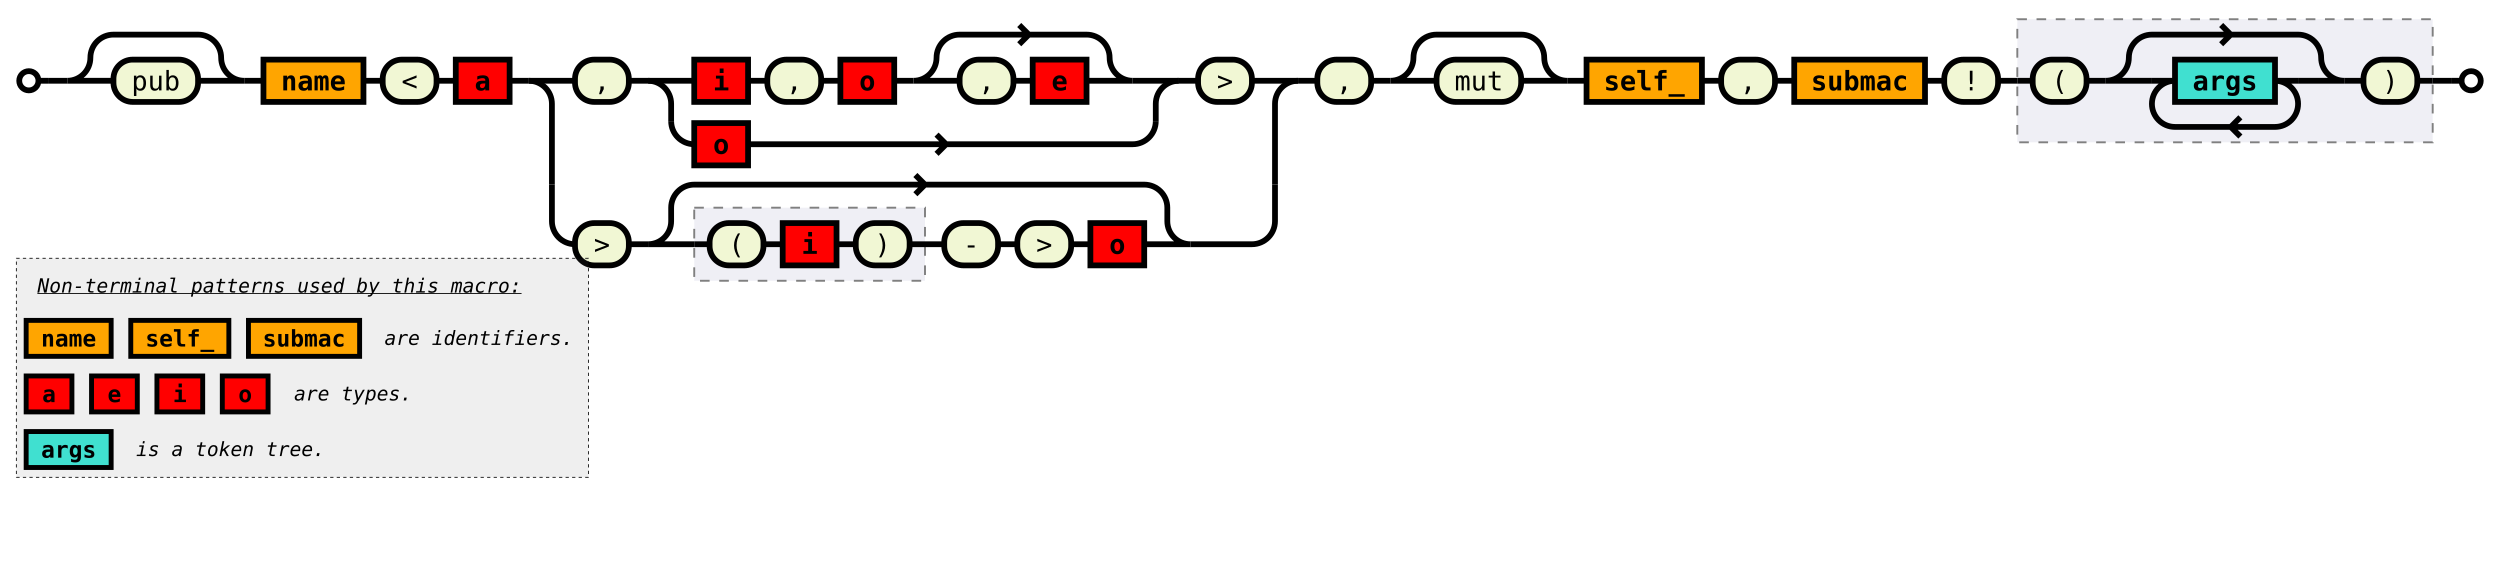
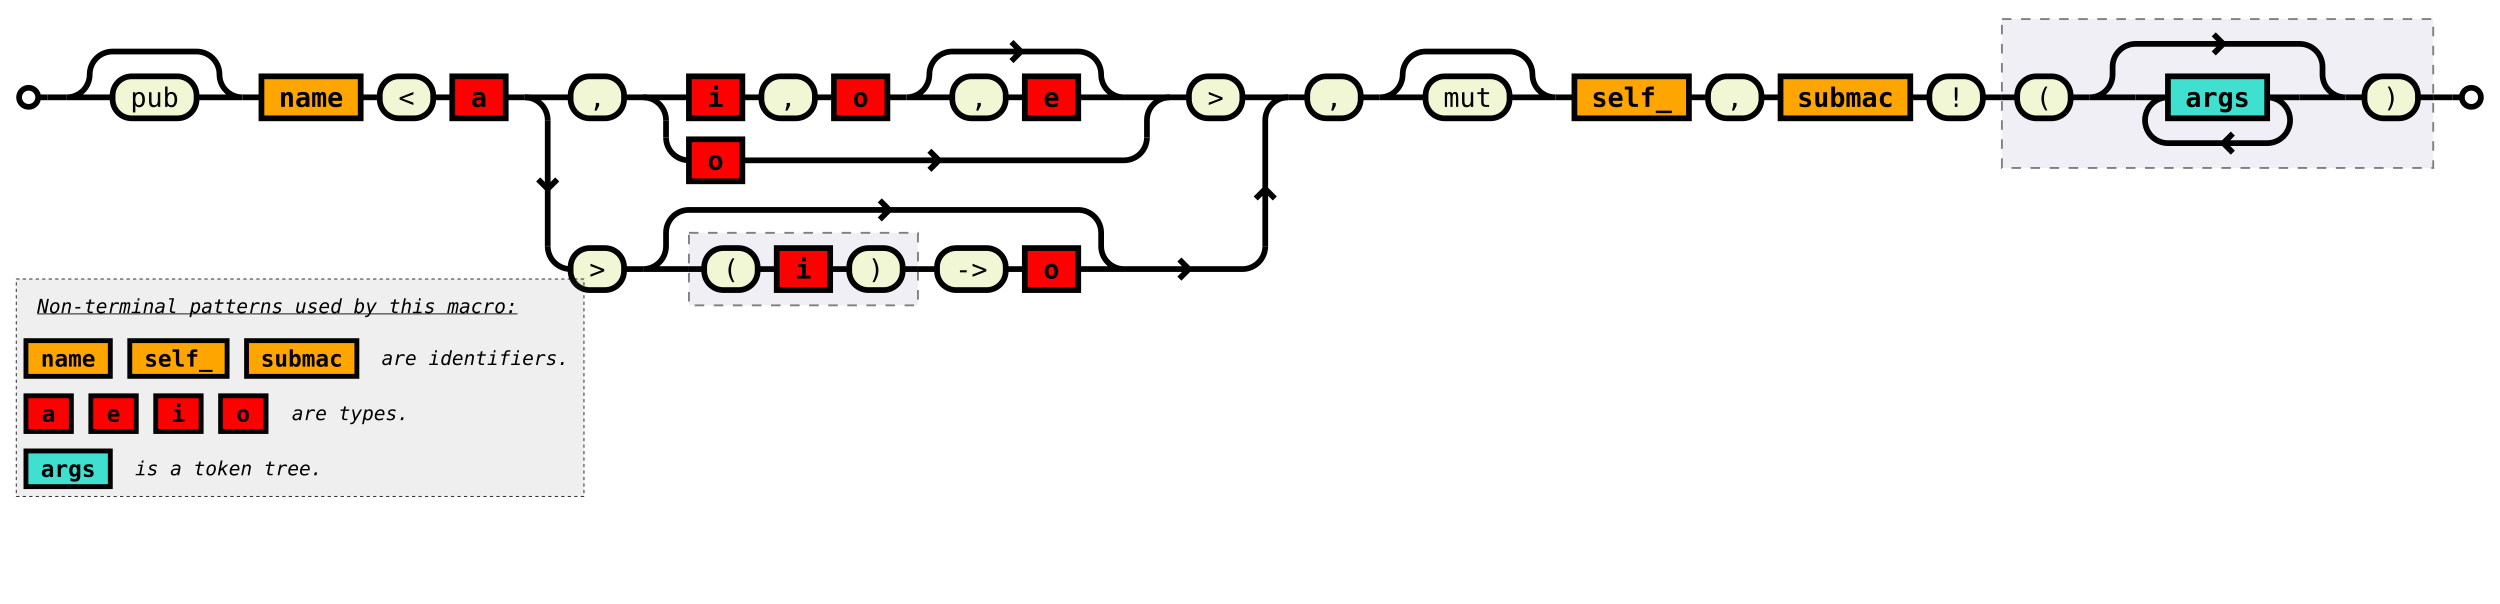
- <svg xmlns="http://www.w3.org/2000/svg" class="railroad" viewBox="0 0 1300 302">
+ <svg xmlns="http://www.w3.org/2000/svg" class="railroad" viewBox="0 0 1310 316">
  <style type="text/css">
svg.railroad {
background-color: hsl(30, 20%, 95%);
background-size: 15px 15px;
background-image: linear-gradient(to right, rgba(30, 30, 30, .05) 1px, transparent 1px),
		  linear-gradient(to bottom, rgba(30, 30, 30, .05) 1px, transparent 1px);
}

svg.railroad rect.railroad_canvas {
stroke-width: 0px;
fill: none;
}

svg.railroad path {
stroke-width: 3px;
stroke: black;
fill: none;
}

+ svg.railroad .continuation circle,
+ svg.railroad .continuation-start circle,
+ svg.railroad .continuation-end circle {
+ fill: black;
+ stroke: none;
+ }
+ 
svg.railroad .debug {
stroke-width: 1px;
stroke: red;
}

svg.railroad text {
font: 14px monospace;
text-anchor: middle;
}

svg.railroad .nonterminal text {
font-weight: bold;
}

svg.railroad text.comment {
font: italic 12px monospace;
}

- svg.railroad rect {
+ svg.railroad rect,
+ svg.railroad .annotation &gt; path.annotation-marker {
stroke-width: 3px;
stroke: black;
fill:hsl(-290, 70%, 90%);
}

- svg.railroad g.labeledbox &gt; rect {
+ svg.railroad g.labeledbox &gt; rect,
+ svg.railroad .annotation &gt; path.annotation-connector {
stroke-width: 1px;
stroke: grey;
stroke-dasharray: 5px;
- fill:rgba(90, 90, 150, .1);
+ fill: rgb(90, 90, 150);
+ fill-opacity: .1;
+ }
+ 
+ svg.railroad .annotation &gt; path.annotation-connector {
+ fill: none;
+ }
+ 
+ /* Annotation markers use wavy arrows distinct from rail traversal arrows. */
+ 
+ svg.railroad .annotation &gt; path.annotation-direction {
+ stroke-width: 2px;
+ stroke: black;
}
</style>
  <style type="text/css">
- svg.railroad .fragment_ty &gt; rect {
+ svg.railroad .fragment_ty &gt; .nonterminal &gt; rect {
fill: red;
}
- svg.railroad .fragment_ident &gt; rect {
+ svg.railroad .fragment_ident &gt; .nonterminal &gt; rect {
fill: orange;
}

- svg.railroad .fragment_path &gt; rect {
+ svg.railroad .fragment_path &gt; .nonterminal &gt; rect {
fill: green;
}

- svg.railroad .fragment_expr &gt; rect {
+ svg.railroad .fragment_expr &gt; .nonterminal &gt; rect {
fill: yellow;
}

- svg.railroad .fragment_pat &gt; rect {
+ svg.railroad .fragment_pat &gt; .nonterminal &gt; rect {
fill: deepskyblue;
}

- svg.railroad .fragment_pat_param &gt; rect {
+ svg.railroad .fragment_pat_param &gt; .nonterminal &gt; rect {
fill: steelblue;
}

- svg.railroad .fragment_stmt &gt; rect {
+ svg.railroad .fragment_stmt &gt; .nonterminal &gt; rect {
fill: aqua;
}

- svg.railroad .fragment_block &gt; rect {
+ svg.railroad .fragment_block &gt; .nonterminal &gt; rect {
fill: aquamarine;
}

- svg.railroad .fragment_item &gt; rect {
+ svg.railroad .fragment_item &gt; .nonterminal &gt; rect {
fill: thistle;
}

- svg.railroad .fragment_meta &gt; rect {
+ svg.railroad .fragment_meta &gt; .nonterminal &gt; rect {
fill: violet;
}

- svg.railroad .fragment_tt &gt; rect {
+ svg.railroad .fragment_tt &gt; .nonterminal &gt; rect {
fill: turquoise;
}

- svg.railroad .fragment_vis &gt; rect {
+ svg.railroad .fragment_vis &gt; .nonterminal &gt; rect {
fill: gold;
}

- svg.railroad .fragment_literal &gt; rect {
+ svg.railroad .fragment_literal &gt; .nonterminal &gt; rect {
fill: salmon;
}

- svg.railroad .fragment_lifetime &gt; rect {
+ svg.railroad .fragment_lifetime &gt; .nonterminal &gt; rect {
fill: teal;
}

svg.railroad .legend {
transform: scale(0.85);
transform-origin: bottom left;
/*transform-box: fill-box;*/
}

svg.railroad .legend &gt; rect {
stroke: black;
stroke-width: 0.5px;
stroke-dasharray: 2px;
fill: rgba(90, 90, 90, .1)
}

svg.railroad .legend .comment:first-child {
text-decoration: underline;
}
</style>
-   <rect class="railroad_canvas" height="100%" width="100%" />
+   <rect width="100%" height="100%" class="railroad_canvas" />
  <g class="verticalgrid">
    <g class="sequence">
-       <path d=" M 10 42 a 5 5 0 0 1 5 -5 a 5 5 0 0 1 5 5 a 5 5 0 0 1 -5 5 a 5 5 0 0 1 -5 -5 m 10 0 h 5" />
+       <path d=" M 10 51 a 5 5 0 0 1 5 -5 a 5 5 0 0 1 5 5 a 5 5 0 0 1 -5 5 a 5 5 0 0 1 -5 -5 m 10 0 h 5" />
      <g class="sequence">
        <g class="optional">
-           <path d=" M 35 42 h 24 m -24 0 a 12 12 0 0 0 12 -12 v 0 a 12 12 0 0 1 12 -12 h 44 a 12 12 0 0 1 12 12 v 0 a 12 12 0 0 0 12 12 h -24" />
+           <path d=" M 35 51 h 24 m -24 0 a 12 12 0 0 0 12 -12 v 0 a 12 12 0 0 1 12 -12 h 44 a 12 12 0 0 1 12 12 v 0 a 12 12 0 0 0 12 12 h -24" />
          <g class="terminal">
-             <rect height="22" rx="10" ry="10" width="44" x="59" y="31" />
-             <text x="81" y="47">
+             <rect x="59" y="40" height="22" width="44" rx="10" ry="10" />
+             <text x="81" y="56">
pub</text>
          </g>
        </g>
-         <g class="nonterminal fragment_ident">
-           <rect height="22" width="52" x="137" y="31" />
-           <text x="163" y="47">
+         <g class="fragment_ident">
+           <g class="nonterminal">
+             <rect x="137" y="40" height="22" width="52" />
+             <text x="163" y="56">
name</text>
+           </g>
        </g>
        <g class="terminal">
-           <rect height="22" rx="10" ry="10" width="28" x="199" y="31" />
-           <text x="213" y="47">
+           <rect x="199" y="40" height="22" width="28" rx="10" ry="10" />
+           <text x="213" y="56">
&lt;</text>
        </g>
-         <g class="nonterminal fragment_ty">
-           <rect height="22" width="28" x="237" y="31" />
-           <text x="251" y="47">
+         <g class="fragment_ty">
+           <g class="nonterminal">
+             <rect x="237" y="40" height="22" width="28" />
+             <text x="251" y="56">
a</text>
-         </g>
-         <g class="choice">
-           <path d=" M 275 42 h 24 m 352 0 h 24" />
+           </g>
+         </g>
+         <g class="multichoice">
+           <path d=" M 275 51 h 24" />
+           <path d=" M 275 51 a 12 12 0 0 1 12 12" />
+           <path d=" M 287 63 v 66 m 0 -30 l -5 -5 m 10 0 l -5 5 m 0 30" />
          <g class="sequence">
            <g class="terminal">
-               <rect height="22" rx="10" ry="10" width="28" x="299" y="31" />
-               <text x="313" y="47">
+               <rect x="299" y="40" height="22" width="28" rx="10" ry="10" />
+               <text x="313" y="56">
,</text>
            </g>
-             <g class="choice">
-               <path d=" M 337 42 h 24 m 228 0 h 24" />
+             <g class="multichoice">
+               <path d=" M 337 51 h 24" />
+               <path d=" M 337 51 a 12 12 0 0 1 12 12" />
+               <path d=" M 349 63 v 9" />
              <g class="sequence">
-                 <g class="nonterminal fragment_ty">
-                   <rect height="22" width="28" x="361" y="31" />
-                   <text x="375" y="47">
+                 <g class="fragment_ty">
+                   <g class="nonterminal">
+                     <rect x="361" y="40" height="22" width="28" />
+                     <text x="375" y="56">
i</text>
+                   </g>
                </g>
                <g class="terminal">
-                   <rect height="22" rx="10" ry="10" width="28" x="399" y="31" />
-                   <text x="413" y="47">
+                   <rect x="399" y="40" height="22" width="28" rx="10" ry="10" />
+                   <text x="413" y="56">
,</text>
                </g>
-                 <g class="nonterminal fragment_ty">
-                   <rect height="22" width="28" x="437" y="31" />
-                   <text x="451" y="47">
+                 <g class="fragment_ty">
+                   <g class="nonterminal">
+                     <rect x="437" y="40" height="22" width="28" />
+                     <text x="451" y="56">
o</text>
+                   </g>
                </g>
                <g class="optional">
-                   <path d=" M 475 42 h 24 m -24 0 a 12 12 0 0 0 12 -12 v 0 a 12 12 0 0 1 12 -12 h 66 m -30 0 l -5 -5 m 0 10 l 5 -5 m 30 0 a 12 12 0 0 1 12 12 v 0 a 12 12 0 0 0 12 12 h -24" />
+                   <path d=" M 475 51 h 24 m -24 0 a 12 12 0 0 0 12 -12 v 0 a 12 12 0 0 1 12 -12 h 66 m -30 0 l -5 -5 m 0 10 l 5 -5 m 30 0 a 12 12 0 0 1 12 12 v 0 a 12 12 0 0 0 12 12 h -24" />
                  <g class="sequence">
                    <g class="terminal">
-                       <rect height="22" rx="10" ry="10" width="28" x="499" y="31" />
-                       <text x="513" y="47">
+                       <rect x="499" y="40" height="22" width="28" rx="10" ry="10" />
+                       <text x="513" y="56">
,</text>
                    </g>
-                     <g class="nonterminal fragment_ty">
-                       <rect height="22" width="28" x="537" y="31" />
-                       <text x="551" y="47">
+                     <g class="fragment_ty">
+                       <g class="nonterminal">
+                         <rect x="537" y="40" height="22" width="28" />
+                         <text x="551" y="56">
e</text>
+                       </g>
                    </g>
-                     <path d=" M 527 42 h 10" />
-                   </g>
-                 </g>
-                 <path d=" M 389 42 h 10" />
-                 <path d=" M 427 42 h 10" />
-                 <path d=" M 465 42 h 10" />
+                     <path d=" M 527 51 h 10" />
+                   </g>
+                 </g>
+                 <path d=" M 389 51 h 10" />
+                 <path d=" M 427 51 h 10" />
+                 <path d=" M 465 51 h 10" />
              </g>
-               <path d=" M 337 42 a 12 12 0 0 1 12 12 v 9 m 252 0 v -9 a 12 12 0 0 1 12 -12" />
-               <path d=" M 349 63 v 0 a 12 12 0 0 0 12 12 m 28 0 h 200 m -97 0 l -5 -5 m 0 10 l 5 -5 m 97 0 a 12 12 0 0 0 12 -12 v 0" />
-               <g class="nonterminal fragment_ty">
-                 <rect height="22" width="28" x="361" y="64" />
-                 <text x="375" y="80">
+               <path d=" M 589 51 h 24" />
+               <path d=" M 349 72 a 12 12 0 0 0 12 12 h 0" />
+               <g class="fragment_ty">
+                 <g class="nonterminal">
+                   <rect x="361" y="73" height="22" width="28" />
+                   <text x="375" y="89">
o</text>
+                 </g>
              </g>
+               <path d=" M 389 84 h 200 m -97 0 l -5 -5 m 0 10 l 5 -5 m 97 0 a 12 12 0 0 0 12 -12" />
+               <path d=" M 601 72 v -9 a 12 12 0 0 1 12 -12" />
            </g>
            <g class="terminal">
-               <rect height="22" rx="10" ry="10" width="28" x="623" y="31" />
-               <text x="637" y="47">
+               <rect x="623" y="40" height="22" width="28" rx="10" ry="10" />
+               <text x="637" y="56">
&gt;</text>
            </g>
-             <path d=" M 327 42 h 10" />
-             <path d=" M 613 42 h 10" />
-           </g>
-           <path d=" M 275 42 a 12 12 0 0 1 12 12 v 42 m 376 0 v -42 a 12 12 0 0 1 12 -12" />
-           <path d=" M 287 96 v 19 a 12 12 0 0 0 12 12 m 320 0 h 32 a 12 12 0 0 0 12 -12 v -19" />
+             <path d=" M 327 51 h 10" />
+             <path d=" M 613 51 h 10" />
+           </g>
+           <path d=" M 651 51 h 24" />
+           <path d=" M 287 129 a 12 12 0 0 0 12 12 h 0" />
          <g class="sequence">
            <g class="terminal">
-               <rect height="22" rx="10" ry="10" width="28" x="299" y="116" />
-               <text x="313" y="132">
+               <rect x="299" y="130" height="22" width="28" rx="10" ry="10" />
+               <text x="313" y="146">
&gt;</text>
            </g>
            <g class="optional">
-               <path d=" M 337 127 h 24 m -24 0 a 12 12 0 0 0 12 -12 v -7 a 12 12 0 0 1 12 -12 h 234 m -114 0 l -5 -5 m 0 10 l 5 -5 m 114 0 a 12 12 0 0 1 12 12 v 7 a 12 12 0 0 0 12 12 h -24" />
+               <path d=" M 337 141 h 24 m -24 0 a 12 12 0 0 0 12 -12 v -7 a 12 12 0 0 1 12 -12 h 204 m -99 0 l -5 -5 m 0 10 l 5 -5 m 99 0 a 12 12 0 0 1 12 12 v 7 a 12 12 0 0 0 12 12 h -24" />
              <g class="sequence">
                <g class="labeledbox">
-                   <rect height="38" width="120" x="361" y="108" />
-                   <path d=" M 361 127 h 8 m 104 0 h 8" />
-                   <g />
+                   <rect x="361" y="122" height="38" width="120" />
+                   <path d=" M 361 141 h 8 m 104 0 h 8" />
+                   <g>
+ </g>
                  <g class="sequence">
                    <g class="terminal">
-                       <rect height="22" rx="10" ry="10" width="28" x="369" y="116" />
-                       <text x="383" y="132">
+                       <rect x="369" y="130" height="22" width="28" rx="10" ry="10" />
+                       <text x="383" y="146">
(</text>
                    </g>
-                     <g class="nonterminal fragment_ty">
-                       <rect height="22" width="28" x="407" y="116" />
-                       <text x="421" y="132">
+                     <g class="fragment_ty">
+                       <g class="nonterminal">
+                         <rect x="407" y="130" height="22" width="28" />
+                         <text x="421" y="146">
i</text>
+                       </g>
                    </g>
                    <g class="terminal">
-                       <rect height="22" rx="10" ry="10" width="28" x="445" y="116" />
-                       <text x="459" y="132">
+                       <rect x="445" y="130" height="22" width="28" rx="10" ry="10" />
+                       <text x="459" y="146">
)</text>
                    </g>
-                     <path d=" M 397 127 h 10" />
-                     <path d=" M 435 127 h 10" />
+                     <path d=" M 397 141 h 10" />
+                     <path d=" M 435 141 h 10" />
                  </g>
                </g>
                <g class="terminal">
-                   <rect height="22" rx="10" ry="10" width="28" x="491" y="116" />
-                   <text x="505" y="132">
- -</text>
-                 </g>
-                 <g class="terminal">
-                   <rect height="22" rx="10" ry="10" width="28" x="529" y="116" />
-                   <text x="543" y="132">
- &gt;</text>
-                 </g>
-                 <g class="nonterminal fragment_ty">
-                   <rect height="22" width="28" x="567" y="116" />
-                   <text x="581" y="132">
+                   <rect x="491" y="130" height="22" width="36" rx="10" ry="10" />
+                   <text x="509" y="146">
+ -&gt;</text>
+                 </g>
+                 <g class="fragment_ty">
+                   <g class="nonterminal">
+                     <rect x="537" y="130" height="22" width="28" />
+                     <text x="551" y="146">
o</text>
-                 </g>
-                 <path d=" M 481 127 h 10" />
-                 <path d=" M 519 127 h 10" />
-                 <path d=" M 557 127 h 10" />
+                   </g>
+                 </g>
+                 <path d=" M 481 141 h 10" />
+                 <path d=" M 527 141 h 10" />
              </g>
            </g>
-             <path d=" M 327 127 h 10" />
-           </g>
+             <path d=" M 327 141 h 10" />
+           </g>
+           <path d=" M 589 141 h 62 m -28 0 l -5 -5 m 0 10 l 5 -5 m 28 0 a 12 12 0 0 0 12 -12" />
+           <path d=" M 663 129 v -66 m 0 36 l -5 5 m 10 0 l -5 -5 m 0 -36 a 12 12 0 0 1 12 -12" />
        </g>
        <g class="terminal">
-           <rect height="22" rx="10" ry="10" width="28" x="685" y="31" />
-           <text x="699" y="47">
+           <rect x="685" y="40" height="22" width="28" rx="10" ry="10" />
+           <text x="699" y="56">
,</text>
        </g>
        <g class="optional">
-           <path d=" M 723 42 h 24 m -24 0 a 12 12 0 0 0 12 -12 v 0 a 12 12 0 0 1 12 -12 h 44 a 12 12 0 0 1 12 12 v 0 a 12 12 0 0 0 12 12 h -24" />
+           <path d=" M 723 51 h 24 m -24 0 a 12 12 0 0 0 12 -12 v 0 a 12 12 0 0 1 12 -12 h 44 a 12 12 0 0 1 12 12 v 0 a 12 12 0 0 0 12 12 h -24" />
          <g class="terminal">
-             <rect height="22" rx="10" ry="10" width="44" x="747" y="31" />
-             <text x="769" y="47">
+             <rect x="747" y="40" height="22" width="44" rx="10" ry="10" />
+             <text x="769" y="56">
mut</text>
          </g>
        </g>
-         <g class="nonterminal fragment_ident">
-           <rect height="22" width="60" x="825" y="31" />
-           <text x="855" y="47">
+         <g class="fragment_ident">
+           <g class="nonterminal">
+             <rect x="825" y="40" height="22" width="60" />
+             <text x="855" y="56">
self_</text>
+           </g>
        </g>
        <g class="terminal">
-           <rect height="22" rx="10" ry="10" width="28" x="895" y="31" />
-           <text x="909" y="47">
+           <rect x="895" y="40" height="22" width="28" rx="10" ry="10" />
+           <text x="909" y="56">
,</text>
        </g>
-         <g class="nonterminal fragment_ident">
-           <rect height="22" width="68" x="933" y="31" />
-           <text x="967" y="47">
+         <g class="fragment_ident">
+           <g class="nonterminal">
+             <rect x="933" y="40" height="22" width="68" />
+             <text x="967" y="56">
submac</text>
+           </g>
        </g>
        <g class="terminal">
-           <rect height="22" rx="10" ry="10" width="28" x="1011" y="31" />
-           <text x="1025" y="47">
+           <rect x="1011" y="40" height="22" width="28" rx="10" ry="10" />
+           <text x="1025" y="56">
!</text>
        </g>
        <g class="labeledbox">
-           <rect height="64" width="216" x="1049" y="10" />
-           <path d=" M 1049 42 h 8 m 200 0 h 8" />
-           <g />
+           <rect x="1049" y="10" height="78" width="226" />
+           <path d=" M 1049 51 h 8 m 210 0 h 8" />
+           <g>
+ </g>
          <g class="sequence">
            <g class="terminal">
-               <rect height="22" rx="10" ry="10" width="28" x="1057" y="31" />
-               <text x="1071" y="47">
+               <rect x="1057" y="40" height="22" width="28" rx="10" ry="10" />
+               <text x="1071" y="56">
(</text>
            </g>
            <g class="optional">
-               <path d=" M 1095 42 h 24 m -24 0 a 12 12 0 0 0 12 -12 v 0 a 12 12 0 0 1 12 -12 h 76 m -35 0 l -5 -5 m 0 10 l 5 -5 m 35 0 a 12 12 0 0 1 12 12 v 0 a 12 12 0 0 0 12 12 h -24" />
+               <path d=" M 1095 51 h 24 m -24 0 a 12 12 0 0 0 12 -12 v -4 a 12 12 0 0 1 12 -12 h 86 m -40 0 l -5 -5 m 0 10 l 5 -5 m 40 0 a 12 12 0 0 1 12 12 v 4 a 12 12 0 0 0 12 12 h -24" />
              <g class="repeat">
-                 <path d=" M 1119 42 h 12 m 52 0 h 12 m -12 0 a 12 12 0 0 1 12 12 v 0 a 12 12 0 0 1 -12 12 m 0 0 h -52 m 29 0 l 5 -5 m 0 10 l -5 -5 m -29 0 a 12 12 0 0 1 -12 -12 v 0 a 12 12 0 0 1 12 -12" />
-                 <g />
-                 <g class="nonterminal fragment_tt">
-                   <rect height="22" width="52" x="1131" y="31" />
-                   <text x="1157" y="47">
+                 <path d=" M 1119 51 h 5 h 12 m 52 0 h 12 h 5 m -17 0 a 12 12 0 0 1 12 12 v 0 a 12 12 0 0 1 -12 12 m 0 0 h -52 m 29 0 l 5 -5 m 0 10 l -5 -5 m -29 0 a 12 12 0 0 1 -12 -12 v 0 a 12 12 0 0 1 12 -12" />
+                 <g>
+ </g>
+                 <g class="fragment_tt">
+                   <g class="nonterminal">
+                     <rect x="1136" y="40" height="22" width="52" />
+                     <text x="1162" y="56">
args</text>
+                   </g>
                </g>
              </g>
            </g>
            <g class="terminal">
-               <rect height="22" rx="10" ry="10" width="28" x="1229" y="31" />
-               <text x="1243" y="47">
+               <rect x="1239" y="40" height="22" width="28" rx="10" ry="10" />
+               <text x="1253" y="56">
)</text>
            </g>
-             <path d=" M 1085 42 h 10" />
-             <path d=" M 1219 42 h 10" />
-           </g>
-         </g>
-         <path d=" M 127 42 h 10" />
-         <path d=" M 189 42 h 10" />
-         <path d=" M 227 42 h 10" />
-         <path d=" M 265 42 h 10" />
-         <path d=" M 675 42 h 10" />
-         <path d=" M 713 42 h 10" />
-         <path d=" M 815 42 h 10" />
-         <path d=" M 885 42 h 10" />
-         <path d=" M 923 42 h 10" />
-         <path d=" M 1001 42 h 10" />
-         <path d=" M 1039 42 h 10" />
+             <path d=" M 1085 51 h 10" />
+             <path d=" M 1229 51 h 10" />
+           </g>
+         </g>
+         <path d=" M 127 51 h 10" />
+         <path d=" M 189 51 h 10" />
+         <path d=" M 227 51 h 10" />
+         <path d=" M 265 51 h 10" />
+         <path d=" M 675 51 h 10" />
+         <path d=" M 713 51 h 10" />
+         <path d=" M 815 51 h 10" />
+         <path d=" M 885 51 h 10" />
+         <path d=" M 923 51 h 10" />
+         <path d=" M 1001 51 h 10" />
+         <path d=" M 1039 51 h 10" />
      </g>
-       <path d=" M 1275 42 h 5 a 5 5 0 0 1 5 -5 a 5 5 0 0 1 5 5 a 5 5 0 0 1 -5 5 a 5 5 0 0 1 -5 -5" />
-       <path d=" M 25 42 h 10" />
-       <path d=" M 1265 42 h 10" />
+       <path d=" M 1285 51 h 5 a 5 5 0 0 1 5 -5 a 5 5 0 0 1 5 5 a 5 5 0 0 1 -5 5 a 5 5 0 0 1 -5 -5" />
+       <path d=" M 25 51 h 10" />
+       <path d=" M 1275 51 h 10" />
    </g>
    <g class=" legend">
-       <rect height="134" width="350" x="10" y="158" />
+       <rect height="134" width="350" x="10" y="172" />
      <g class="verticalgrid">
-         <text class="comment" x="171" y="179">
+         <text class="comment" x="171" y="193">
Non-terminal patterns used by this macro:</text>
        <g class="horizontalgrid">
-           <g class="nonterminal fragment_ident">
-             <rect height="22" width="52" x="16" y="196" />
-             <text x="42" y="212">
+           <g class="fragment_ident">
+             <g class="nonterminal">
+               <rect height="22" width="52" x="16" y="210" />
+               <text x="42" y="226">
name</text>
-           </g>
-           <g class="nonterminal fragment_ident">
-             <rect height="22" width="60" x="80" y="196" />
-             <text x="110" y="212">
+             </g>
+           </g>
+           <g class="fragment_ident">
+             <g class="nonterminal">
+               <rect height="22" width="60" x="80" y="210" />
+               <text x="110" y="226">
self_</text>
-           </g>
-           <g class="nonterminal fragment_ident">
-             <rect height="22" width="68" x="152" y="196" />
-             <text x="186" y="212">
+             </g>
+           </g>
+           <g class="fragment_ident">
+             <g class="nonterminal">
+               <rect height="22" width="68" x="152" y="210" />
+               <text x="186" y="226">
submac</text>
-           </g>
-           <text class="comment" x="293" y="211">
+             </g>
+           </g>
+           <text class="comment" x="293" y="225">
are identifiers.</text>
        </g>
        <g class="horizontalgrid">
-           <g class="nonterminal fragment_ty">
-             <rect height="22" width="28" x="16" y="230" />
-             <text x="30" y="246">
+           <g class="fragment_ty">
+             <g class="nonterminal">
+               <rect height="22" width="28" x="16" y="244" />
+               <text x="30" y="260">
a</text>
-           </g>
-           <g class="nonterminal fragment_ty">
-             <rect height="22" width="28" x="56" y="230" />
-             <text x="70" y="246">
+             </g>
+           </g>
+           <g class="fragment_ty">
+             <g class="nonterminal">
+               <rect height="22" width="28" x="56" y="244" />
+               <text x="70" y="260">
e</text>
-           </g>
-           <g class="nonterminal fragment_ty">
-             <rect height="22" width="28" x="96" y="230" />
-             <text x="110" y="246">
+             </g>
+           </g>
+           <g class="fragment_ty">
+             <g class="nonterminal">
+               <rect height="22" width="28" x="96" y="244" />
+               <text x="110" y="260">
i</text>
-           </g>
-           <g class="nonterminal fragment_ty">
-             <rect height="22" width="28" x="136" y="230" />
-             <text x="150" y="246">
+             </g>
+           </g>
+           <g class="fragment_ty">
+             <g class="nonterminal">
+               <rect height="22" width="28" x="136" y="244" />
+               <text x="150" y="260">
o</text>
-           </g>
-           <text class="comment" x="216" y="245">
+             </g>
+           </g>
+           <text class="comment" x="216" y="259">
are types.</text>
        </g>
        <g class="horizontalgrid">
-           <g class="nonterminal fragment_tt">
-             <rect height="22" width="52" x="16" y="264" />
-             <text x="42" y="280">
+           <g class="fragment_tt">
+             <g class="nonterminal">
+               <rect height="22" width="52" x="16" y="278" />
+               <text x="42" y="294">
args</text>
-           </g>
-           <text class="comment" x="141" y="279">
+             </g>
+           </g>
+           <text class="comment" x="141" y="293">
is a token tree.</text>
        </g>
      </g>
    </g>
  </g>
</svg>
